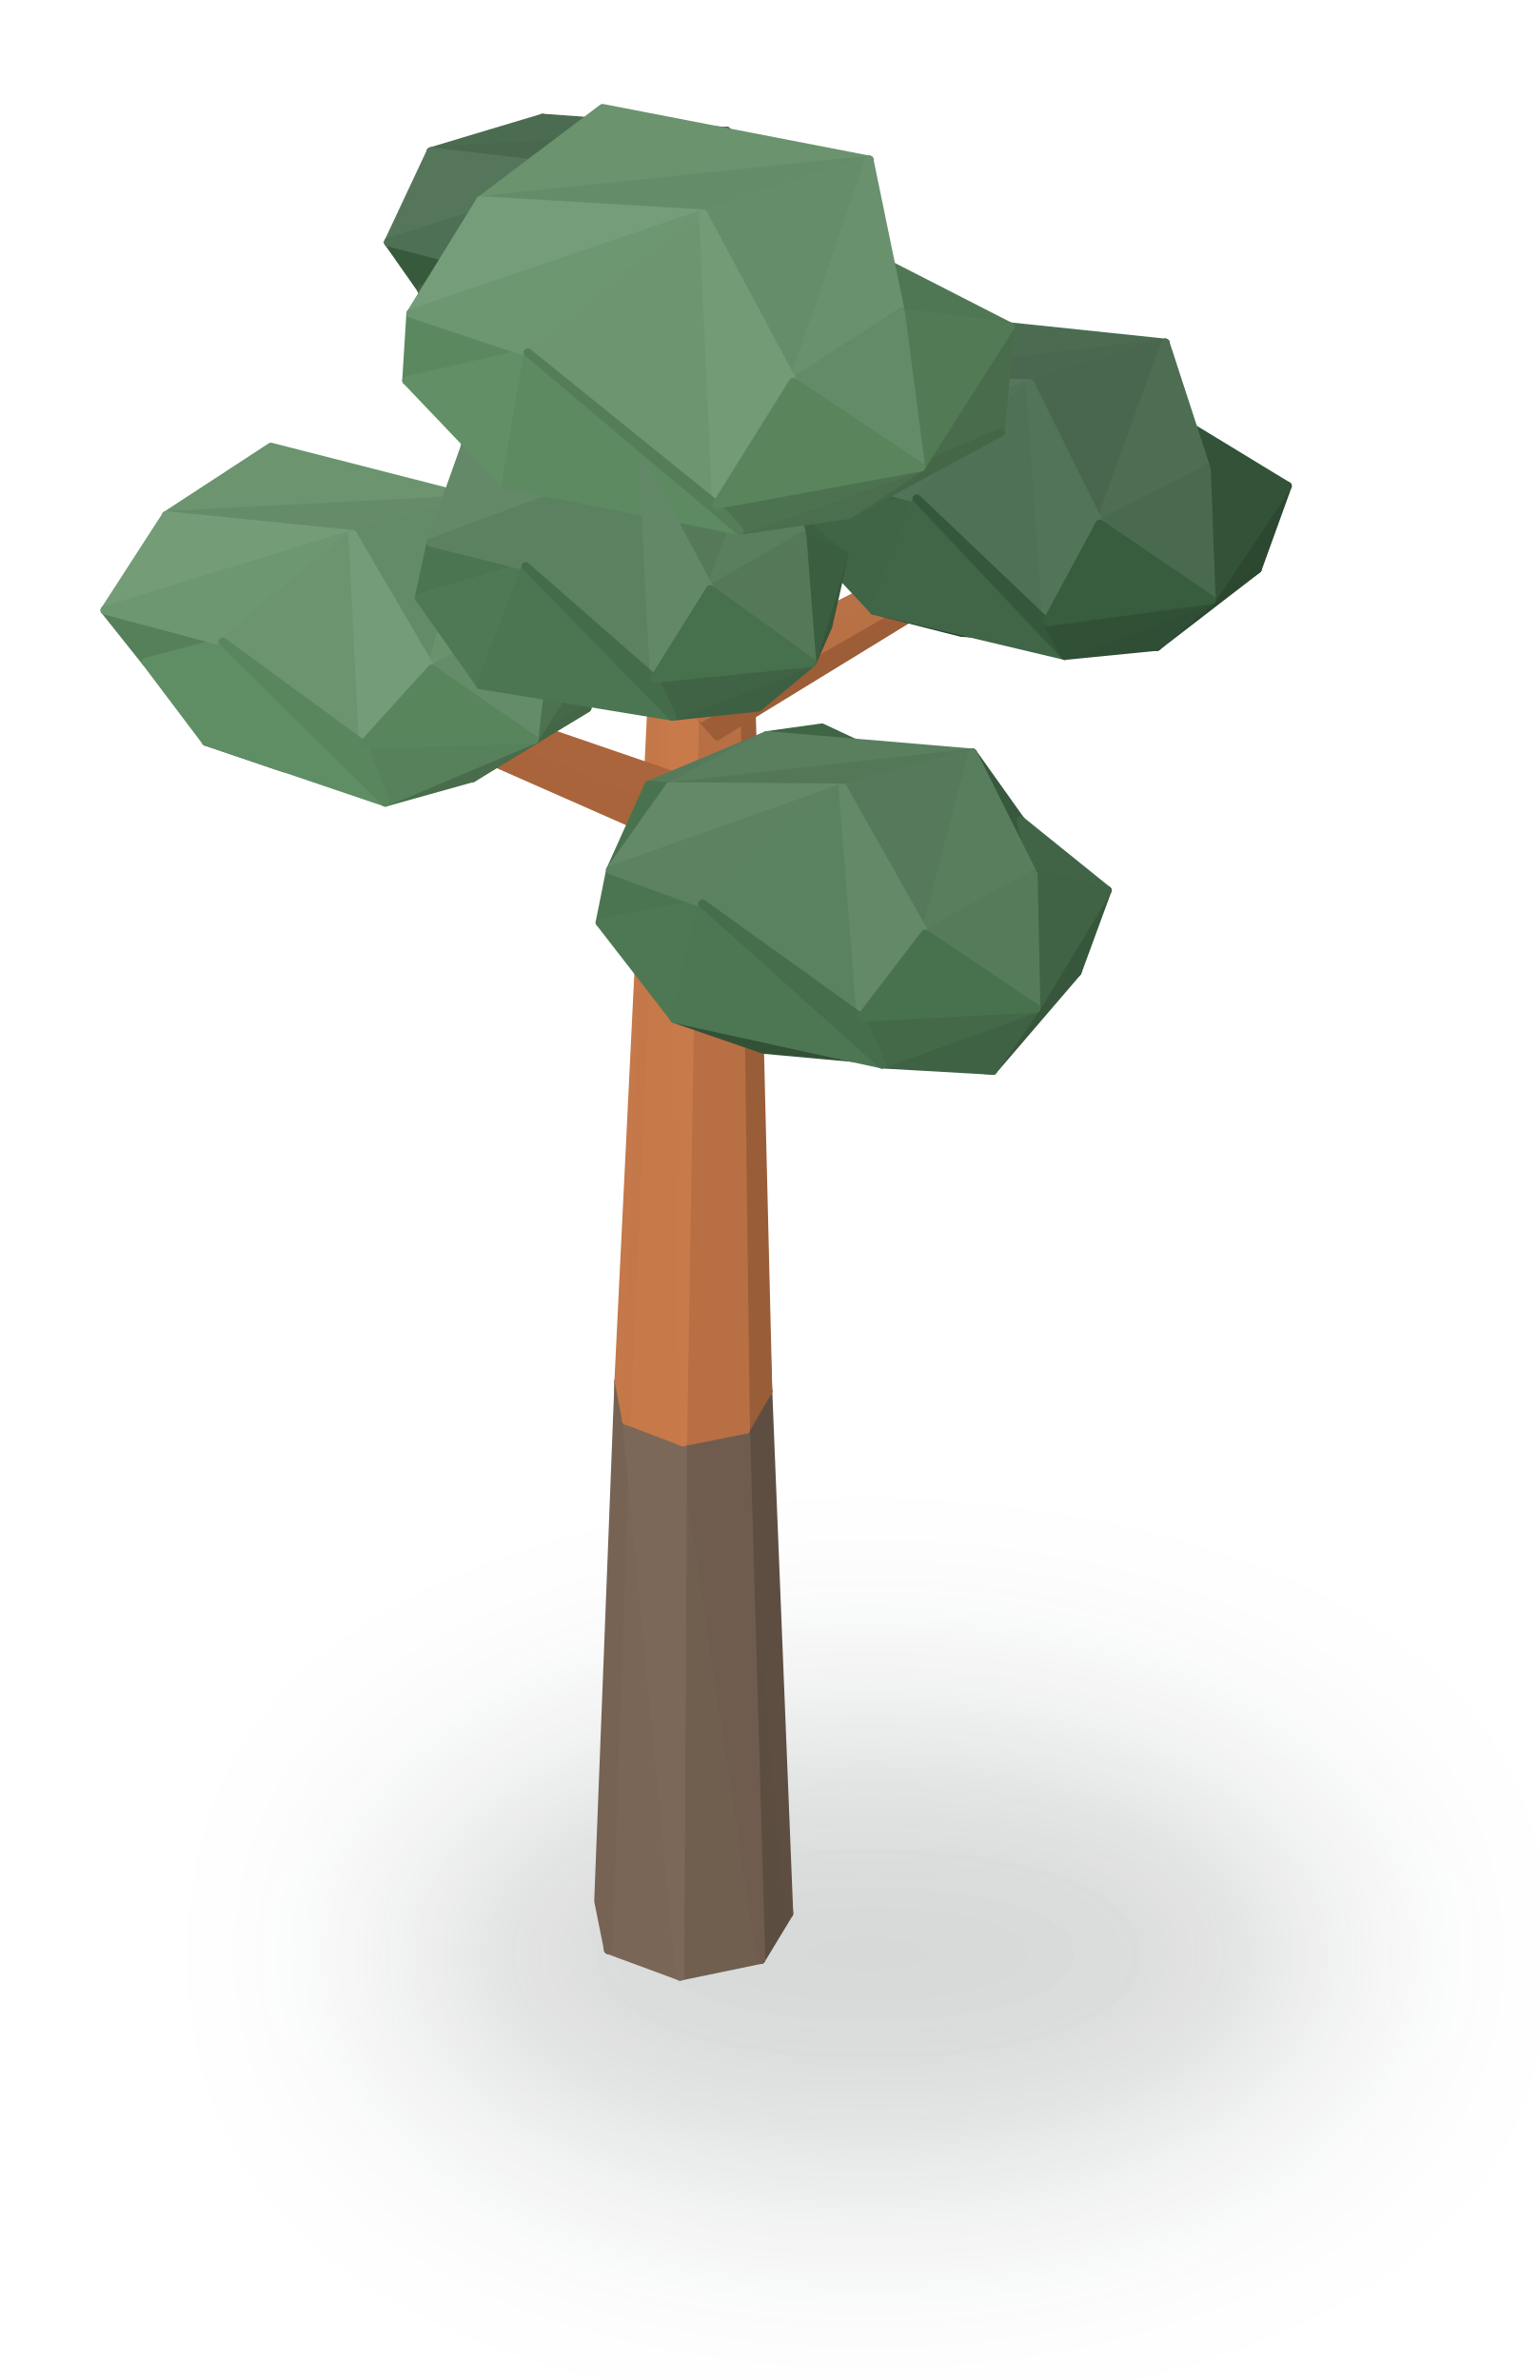
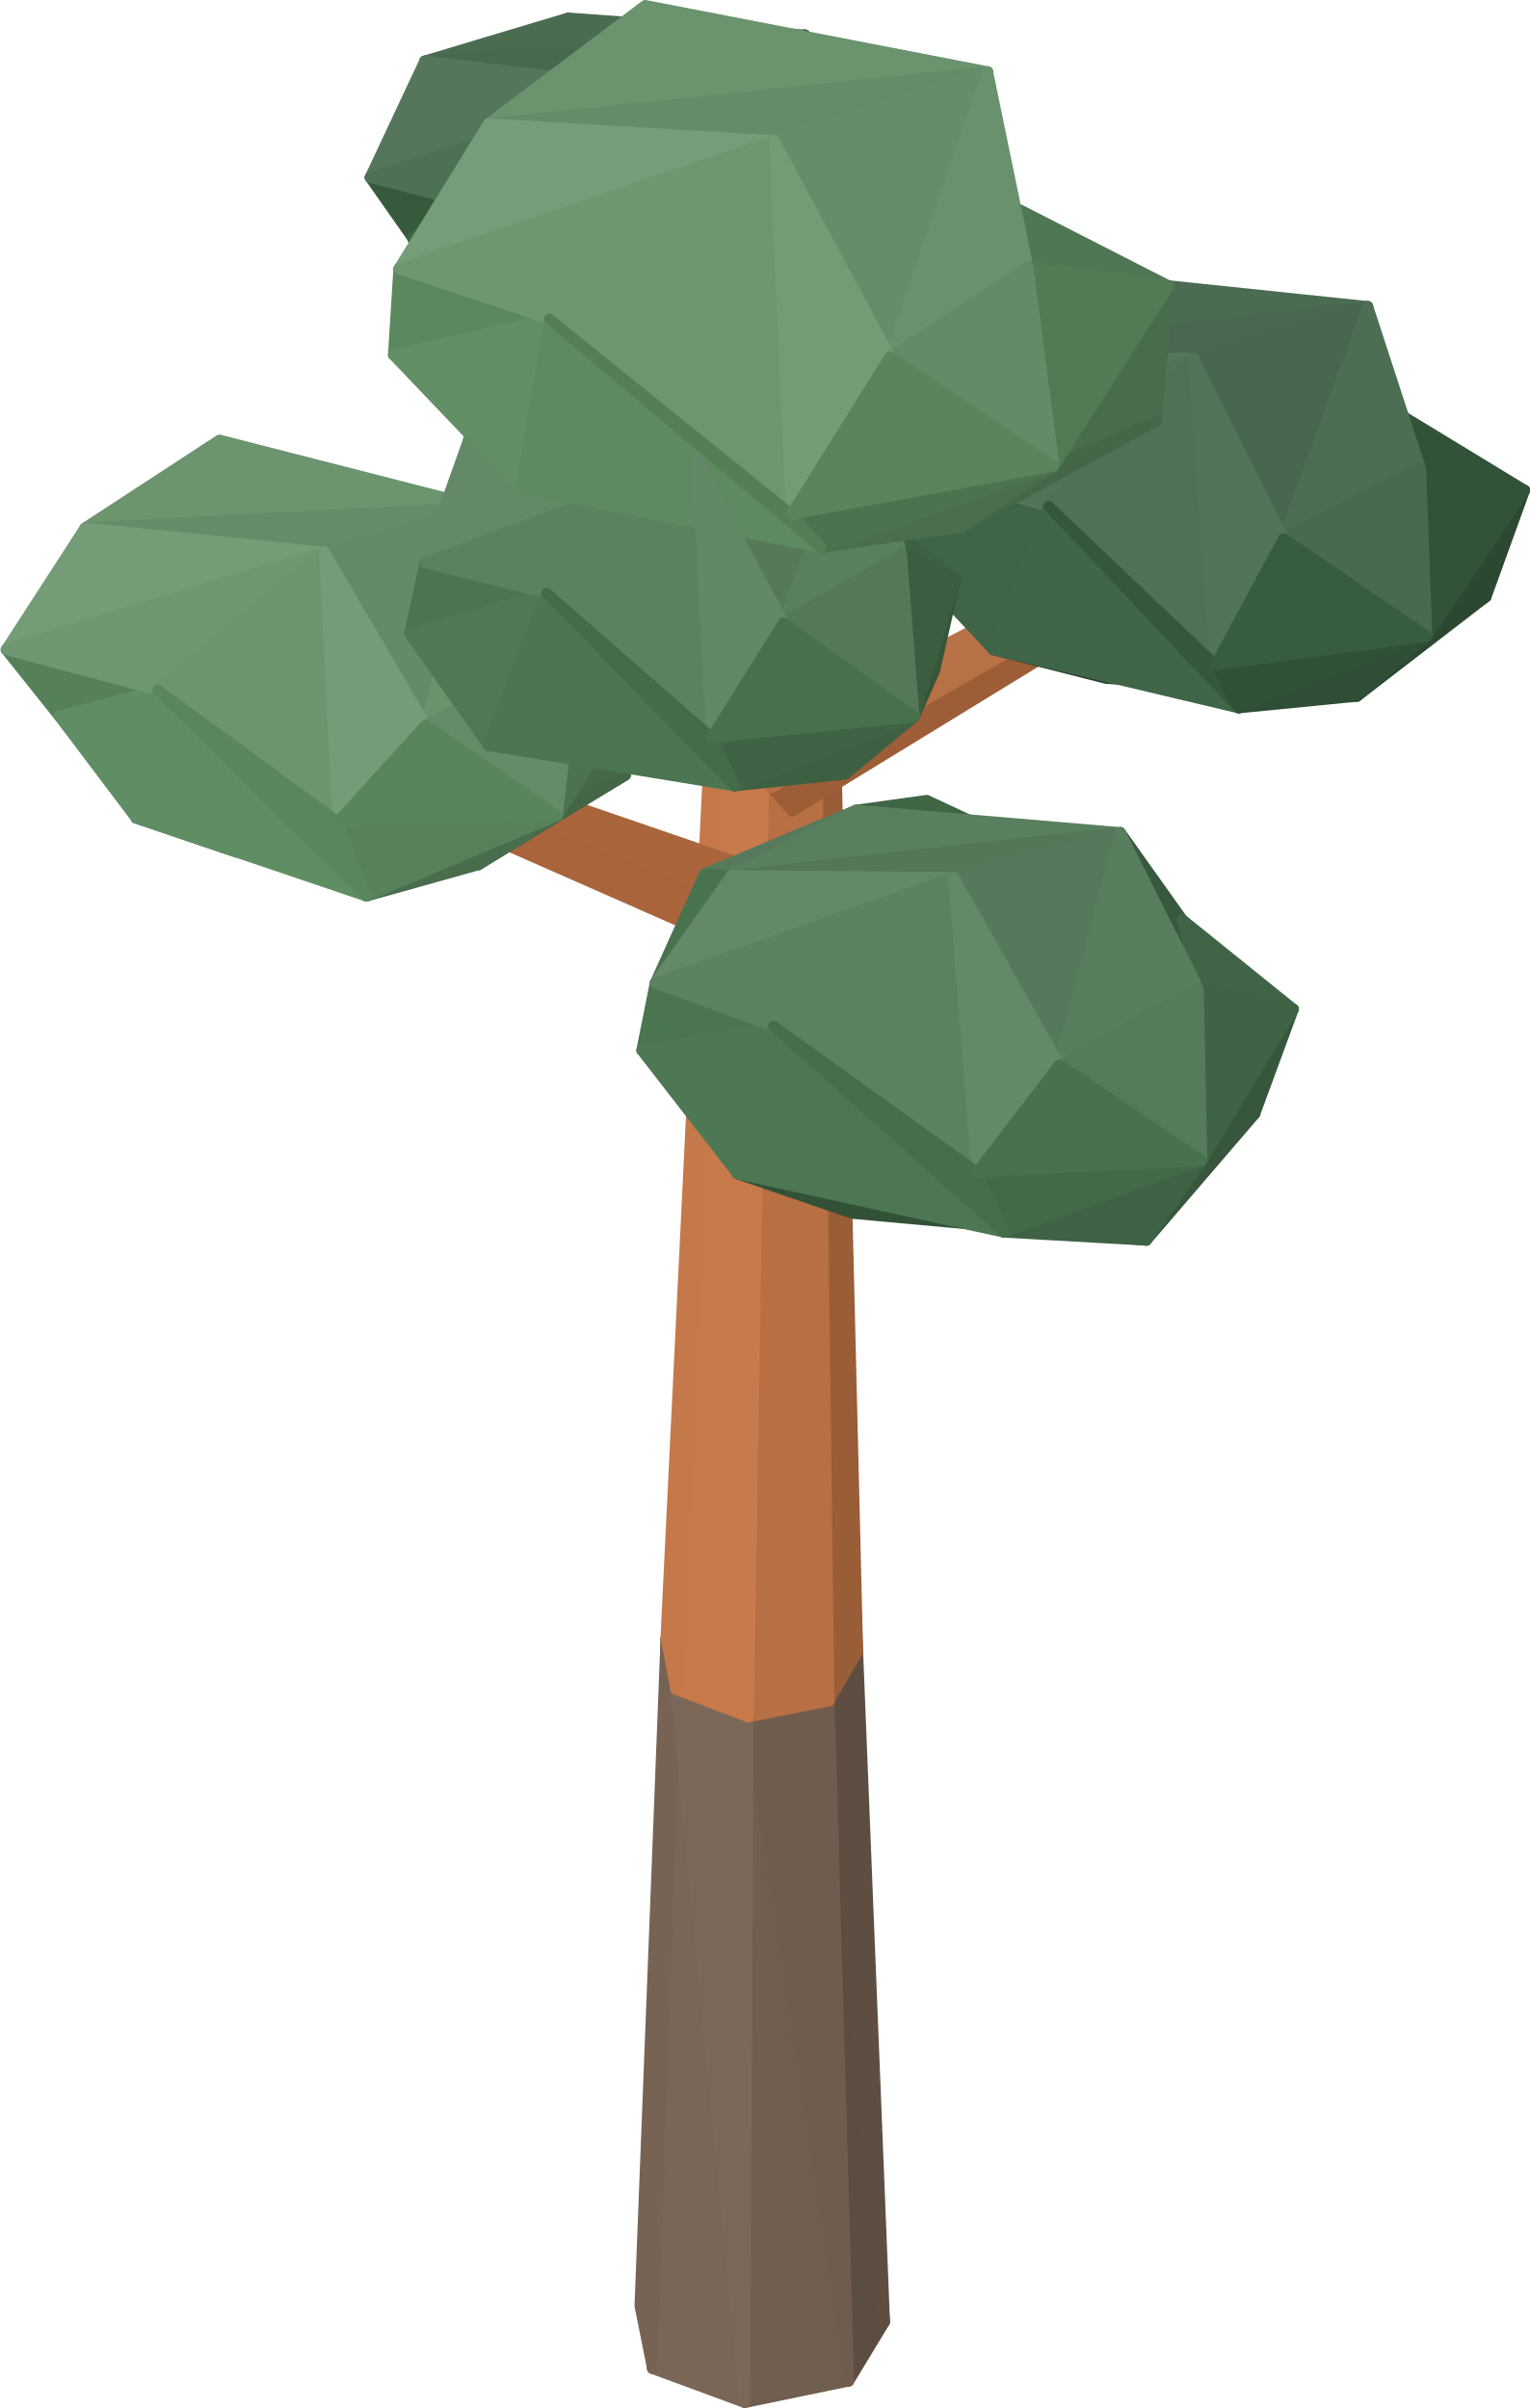
- <svg xmlns="http://www.w3.org/2000/svg" viewBox="-9.90 -27.44 22.05 33.98" width="88" height="136">
-   <defs>
-     <filter id="soft" x="-60%" y="-60%" width="220%" height="220%">
-       <feGaussianBlur stdDeviation="1.6" />
-     </filter>
-     <filter id="soft2" x="-60%" y="-60%" width="220%" height="220%">
-       <feGaussianBlur stdDeviation="0.7" />
-     </filter>
-   </defs>
-   <ellipse cx="2.54" cy="0.49" rx="6.76" ry="3.25" fill="#1E2A26" opacity="0.18" filter="url(#soft)" />
+ <svg xmlns="http://www.w3.org/2000/svg" viewBox="-8.460 -26.000 17.060 26.870" width="68" height="107">
  <path d="M-1.19 0.43 L-1.33 -0.27 L-1.04 -7.71 Z" fill="#776354" stroke="#776354" stroke-width="0.12" stroke-linejoin="round" />
  <path d="M1.40 -0.09 L1.00 0.57 L0.78 -7.05 Z" fill="#5C4D41" stroke="#5C4D41" stroke-width="0.12" stroke-linejoin="round" />
  <path d="M-0.16 0.81 L-1.19 0.43 L-0.93 -7.16 Z" fill="#7A6656" stroke="#7A6656" stroke-width="0.12" stroke-linejoin="round" />
  <path d="M1.00 0.57 L-0.16 0.81 L-0.12 -6.87 Z" fill="#705E4F" stroke="#705E4F" stroke-width="0.12" stroke-linejoin="round" />
  <path d="M1.40 -0.09 L0.78 -7.05 L1.10 -7.57 Z" fill="#5E4E42" stroke="#5E4E42" stroke-width="0.12" stroke-linejoin="round" />
  <path d="M-1.19 0.43 L-1.04 -7.71 L-0.93 -7.16 Z" fill="#776354" stroke="#776354" stroke-width="0.12" stroke-linejoin="round" />
  <path d="M1.00 0.57 L-0.12 -6.87 L0.78 -7.05 Z" fill="#6F5C4E" stroke="#6F5C4E" stroke-width="0.12" stroke-linejoin="round" />
  <path d="M-0.16 0.81 L-0.93 -7.16 L-0.12 -6.87 Z" fill="#7C6858" stroke="#7C6858" stroke-width="0.12" stroke-linejoin="round" />
  <path d="M0.00 -7.50 L-0.36 -8.10 L0.59 -8.04 Z" fill="#766353" stroke="#766353" stroke-width="0.12" stroke-linejoin="round" />
  <path d="M0.00 -7.50 L-1.04 -7.71 L-0.36 -8.10 Z" fill="#766353" stroke="#766353" stroke-width="0.12" stroke-linejoin="round" />
  <path d="M0.00 -7.50 L0.59 -8.04 L1.10 -7.57 Z" fill="#766353" stroke="#766353" stroke-width="0.12" stroke-linejoin="round" />
  <path d="M0.00 -7.50 L-0.93 -7.16 L-1.04 -7.71 Z" fill="#766353" stroke="#766353" stroke-width="0.12" stroke-linejoin="round" />
  <path d="M0.00 -7.50 L1.10 -7.57 L0.78 -7.05 Z" fill="#766353" stroke="#766353" stroke-width="0.12" stroke-linejoin="round" />
  <path d="M0.00 -7.50 L-0.12 -6.87 L-0.93 -7.16 Z" fill="#766253" stroke="#766253" stroke-width="0.12" stroke-linejoin="round" />
  <path d="M0.00 -7.50 L0.78 -7.05 L-0.12 -6.87 Z" fill="#766353" stroke="#766353" stroke-width="0.12" stroke-linejoin="round" />
  <path d="M-0.93 -7.15 L-1.04 -7.73 L-0.40 -20.83 Z" fill="#C57849" stroke="#C57849" stroke-width="0.12" stroke-linejoin="round" />
  <path d="M1.10 -7.57 L0.78 -7.02 L0.61 -20.44 Z" fill="#995D38" stroke="#995D38" stroke-width="0.12" stroke-linejoin="round" />
  <path d="M-0.12 -6.84 L-0.93 -7.15 L-0.35 -20.51 Z" fill="#C77949" stroke="#C77949" stroke-width="0.12" stroke-linejoin="round" />
  <path d="M0.78 -7.02 L-0.12 -6.84 L0.10 -20.33 Z" fill="#B76F43" stroke="#B76F43" stroke-width="0.12" stroke-linejoin="round" />
  <path d="M0.92 -24.61 L-2.13 -25.80 L-1.36 -25.62 Z" fill="#325238" stroke="#325238" stroke-width="0.12" stroke-linejoin="round" />
  <path d="M-0.37 -13.87 L-0.04 -14.32 L2.01 -14.26 Z" fill="#B66C40" stroke="#B66C40" stroke-width="0.12" stroke-linejoin="round" />
  <path d="M-0.07 -13.39 L-0.37 -13.87 L1.83 -14.01 Z" fill="#B1693E" stroke="#B1693E" stroke-width="0.12" stroke-linejoin="round" />
  <path d="M1.10 -7.57 L0.61 -20.44 L0.78 -20.74 Z" fill="#995D38" stroke="#995D38" stroke-width="0.12" stroke-linejoin="round" />
  <path d="M0.51 -25.61 L-3.73 -25.32 L-2.13 -25.80 Z" fill="#4B6C51" stroke="#4B6C51" stroke-width="0.12" stroke-linejoin="round" />
  <path d="M-0.93 -7.15 L-0.40 -20.83 L-0.35 -20.51 Z" fill="#C47748" stroke="#C47748" stroke-width="0.12" stroke-linejoin="round" />
  <path d="M0.97 -24.03 L0.51 -25.61 L0.92 -24.61 Z" fill="#2C4831" stroke="#2C4831" stroke-width="0.12" stroke-linejoin="round" />
  <path d="M0.22 -15.66 L-0.05 -15.35 L-4.59 -17.35 Z" fill="#A9643B" stroke="#A9643B" stroke-width="0.12" stroke-linejoin="round" />
  <path d="M0.78 -7.02 L0.10 -20.33 L0.61 -20.44 Z" fill="#B76F43" stroke="#B76F43" stroke-width="0.12" stroke-linejoin="round" />
  <path d="M0.34 -16.18 L0.22 -15.66 L-4.44 -17.51 Z" fill="#AA653C" stroke="#AA653C" stroke-width="0.12" stroke-linejoin="round" />
  <path d="M-0.12 -6.84 L-0.35 -20.51 L0.10 -20.33 Z" fill="#C97A4B" stroke="#C97A4B" stroke-width="0.12" stroke-linejoin="round" />
  <path d="M1.69 -23.83 L0.97 -24.03 L0.92 -24.61 Z" fill="#315137" stroke="#315137" stroke-width="0.12" stroke-linejoin="round" />
  <path d="M0.51 -25.61 L-1.21 -25.02 L-3.73 -25.32 Z" fill="#49694F" stroke="#49694F" stroke-width="0.12" stroke-linejoin="round" />
  <path d="M0.34 -16.18 L-4.44 -17.51 L-4.38 -17.80 Z" fill="#AB653C" stroke="#AB653C" stroke-width="0.12" stroke-linejoin="round" />
  <path d="M0.22 -15.66 L-4.59 -17.35 L-4.44 -17.51 Z" fill="#A9643B" stroke="#A9643B" stroke-width="0.12" stroke-linejoin="round" />
  <path d="M-1.21 -25.02 L-4.34 -24.02 L-3.73 -25.32 Z" fill="#56765B" stroke="#56765B" stroke-width="0.12" stroke-linejoin="round" />
  <path d="M-3.09 -20.34 L-7.52 -20.11 L-6.02 -21.09 Z" fill="#6B946F" stroke="#6B946F" stroke-width="0.12" stroke-linejoin="round" />
  <path d="M-2.83 -23.63 L-3.87 -23.35 L-4.34 -24.02 Z" fill="#375A3D" stroke="#375A3D" stroke-width="0.12" stroke-linejoin="round" />
  <path d="M-4.50 -17.60 L-4.62 -17.53 L-4.49 -17.81 Z" fill="#B76E43" stroke="#B76E43" stroke-width="0.12" stroke-linejoin="round" />
  <path d="M6.79 -22.58 L2.34 -22.04 L3.73 -22.90 Z" fill="#4C6C52" stroke="#4C6C52" stroke-width="0.12" stroke-linejoin="round" />
  <path d="M-4.50 -17.60 L-4.59 -17.35 L-4.62 -17.53 Z" fill="#B66D41" stroke="#B66D41" stroke-width="0.12" stroke-linejoin="round" />
  <path d="M2.25 -21.90 L2.34 -22.04 L1.67 -20.75 Z" fill="#395E40" stroke="#395E40" stroke-width="0.12" stroke-linejoin="round" />
  <path d="M0.63 -18.88 L-1.15 -23.37 L-0.95 -23.38 Z" fill="#9B5C36" stroke="#9B5C36" stroke-width="0.12" stroke-linejoin="round" />
  <path d="M0.37 -16.95 L0.14 -17.21 L4.51 -19.71 Z" fill="#9C5D37" stroke="#9C5D37" stroke-width="0.12" stroke-linejoin="round" />
  <path d="M-4.50 -17.60 L-4.49 -17.81 L-4.38 -17.80 Z" fill="#B76D42" stroke="#B76D42" stroke-width="0.12" stroke-linejoin="round" />
  <path d="M0.14 -17.21 L-0.10 -17.70 L4.37 -19.98 Z" fill="#B97248" stroke="#B97248" stroke-width="0.12" stroke-linejoin="round" />
  <path d="M-4.50 -17.60 L-4.44 -17.51 L-4.59 -17.35 Z" fill="#B76F43" stroke="#B76F43" stroke-width="0.12" stroke-linejoin="round" />
  <path d="M0.37 -21.81 L-2.30 -21.56 L-3.41 -22.09 Z" fill="#28432E" stroke="#28432E" stroke-width="0.12" stroke-linejoin="round" />
  <path d="M0.37 -16.95 L4.51 -19.71 L4.63 -19.56 Z" fill="#9C5D37" stroke="#9C5D37" stroke-width="0.12" stroke-linejoin="round" />
  <path d="M-4.50 -17.60 L-4.38 -17.80 L-4.44 -17.51 Z" fill="#B86F44" stroke="#B86F44" stroke-width="0.12" stroke-linejoin="round" />
  <path d="M-0.07 -13.39 L1.83 -14.01 L1.99 -13.75 Z" fill="#B26A3F" stroke="#B26A3F" stroke-width="0.12" stroke-linejoin="round" />
  <path d="M4.50 -19.80 L4.42 -20.00 L4.58 -19.74 Z" fill="#8D5432" stroke="#8D5432" stroke-width="0.12" stroke-linejoin="round" />
  <path d="M1.21 -22.30 L1.69 -23.83 L1.55 -22.83 Z" fill="#2B4630" stroke="#2B4630" stroke-width="0.12" stroke-linejoin="round" />
  <path d="M-0.37 -13.87 L2.01 -14.26 L1.83 -14.01 Z" fill="#B66C40" stroke="#B66C40" stroke-width="0.12" stroke-linejoin="round" />
  <path d="M0.28 -18.87 L-1.43 -23.27 L-1.15 -23.37 Z" fill="#BA734A" stroke="#BA734A" stroke-width="0.12" stroke-linejoin="round" />
  <path d="M4.50 -19.80 L4.58 -19.74 L4.63 -19.56 Z" fill="#8D5432" stroke="#8D5432" stroke-width="0.12" stroke-linejoin="round" />
  <path d="M4.50 -19.80 L4.37 -19.98 L4.42 -20.00 Z" fill="#8C5331" stroke="#8C5331" stroke-width="0.12" stroke-linejoin="round" />
  <path d="M4.72 -15.74 L1.08 -16.96 L1.87 -17.07 Z" fill="#406545" stroke="#406545" stroke-width="0.12" stroke-linejoin="round" />
  <path d="M0.14 -17.21 L4.37 -19.98 L4.51 -19.71 Z" fill="#B87045" stroke="#B87045" stroke-width="0.12" stroke-linejoin="round" />
  <path d="M-2.83 -23.63 L-3.41 -22.09 L-3.87 -23.35 Z" fill="#3F6446" stroke="#3F6446" stroke-width="0.12" stroke-linejoin="round" />
  <path d="M-0.21 -23.28 L-1.21 -25.02 L0.51 -25.61 Z" fill="#49694F" stroke="#49694F" stroke-width="0.12" stroke-linejoin="round" />
  <path d="M4.50 -19.80 L4.63 -19.56 L4.51 -19.71 Z" fill="#8B5331" stroke="#8B5331" stroke-width="0.12" stroke-linejoin="round" />
  <path d="M-1.21 -25.02 L-2.83 -23.63 L-4.34 -24.02 Z" fill="#4E7054" stroke="#4E7054" stroke-width="0.12" stroke-linejoin="round" />
  <path d="M4.50 -19.80 L4.51 -19.71 L4.37 -19.98 Z" fill="#8A5231" stroke="#8A5231" stroke-width="0.12" stroke-linejoin="round" />
  <path d="M0.63 -18.88 L0.28 -18.87 L-1.15 -23.37 Z" fill="#995B36" stroke="#995B36" stroke-width="0.12" stroke-linejoin="round" />
  <path d="M0.28 -18.87 L-0.24 -18.68 L-1.43 -23.27 Z" fill="#B97147" stroke="#B97147" stroke-width="0.12" stroke-linejoin="round" />
  <path d="M0.97 -24.03 L-0.21 -23.28 L0.51 -25.61 Z" fill="#4B6B51" stroke="#4B6B51" stroke-width="0.12" stroke-linejoin="round" />
  <path d="M-3.09 -20.34 L-4.85 -19.84 L-7.52 -20.11 Z" fill="#658B69" stroke="#658B69" stroke-width="0.12" stroke-linejoin="round" />
  <path d="M-1.19 -18.56 L-2.03 -18.82 L-2.75 -19.29 Z" fill="#4D7250" stroke="#4D7250" stroke-width="0.12" stroke-linejoin="round" />
  <path d="M1.21 -22.30 L0.97 -24.03 L1.69 -23.83 Z" fill="#315036" stroke="#315036" stroke-width="0.12" stroke-linejoin="round" />
  <path d="M8.54 -20.53 L7.38 -20.77 L7.16 -21.37 Z" fill="#325338" stroke="#325338" stroke-width="0.12" stroke-linejoin="round" />
  <path d="M6.79 -22.58 L4.85 -22.00 L2.34 -22.04 Z" fill="#49684F" stroke="#49684F" stroke-width="0.12" stroke-linejoin="round" />
  <path d="M-4.85 -19.84 L-8.40 -18.75 L-7.52 -20.11 Z" fill="#749C77" stroke="#749C77" stroke-width="0.12" stroke-linejoin="round" />
  <path d="M3.23 -20.35 L1.46 -19.98 L1.67 -20.75 Z" fill="#3A6041" stroke="#3A6041" stroke-width="0.12" stroke-linejoin="round" />
  <path d="M4.85 -22.00 L1.67 -20.75 L2.34 -22.04 Z" fill="#56775C" stroke="#56775C" stroke-width="0.12" stroke-linejoin="round" />
  <path d="M-6.71 -18.30 L-7.81 -18.01 L-8.40 -18.75 Z" fill="#56805A" stroke="#56805A" stroke-width="0.12" stroke-linejoin="round" />
  <path d="M-0.61 -16.25 L1.08 -16.96 L-0.31 -16.23 Z" fill="#567A5B" stroke="#567A5B" stroke-width="0.12" stroke-linejoin="round" />
  <path d="M-3.13 -16.35 L-5.83 -16.49 L-6.95 -16.87 Z" fill="#406043" stroke="#406043" stroke-width="0.12" stroke-linejoin="round" />
  <path d="M-0.70 -21.12 L-3.41 -22.09 L-2.83 -23.63 Z" fill="#406547" stroke="#406547" stroke-width="0.12" stroke-linejoin="round" />
  <path d="M-1.05 -22.03 L-2.83 -23.63 L-1.21 -25.02 Z" fill="#507156" stroke="#507156" stroke-width="0.12" stroke-linejoin="round" />
  <path d="M-2.25 -16.90 L-1.19 -18.56 L-1.49 -17.35 Z" fill="#466849" stroke="#466849" stroke-width="0.12" stroke-linejoin="round" />
  <path d="M6.67 -18.23 L3.87 -18.43 L2.61 -18.75 Z" fill="#28422C" stroke="#28422C" stroke-width="0.12" stroke-linejoin="round" />
  <path d="M1.21 -22.30 L-0.21 -23.28 L0.97 -24.03 Z" fill="#47654C" stroke="#47654C" stroke-width="0.12" stroke-linejoin="round" />
  <path d="M-2.25 -16.90 L-1.49 -17.35 L-3.13 -16.35 Z" fill="#446647" stroke="#446647" stroke-width="0.12" stroke-linejoin="round" />
  <path d="M-6.71 -18.30 L-6.95 -16.87 L-7.81 -18.01 Z" fill="#608E64" stroke="#608E64" stroke-width="0.12" stroke-linejoin="round" />
  <path d="M7.45 -18.90 L8.54 -20.53 L8.11 -19.34 Z" fill="#2C4831" stroke="#2C4831" stroke-width="0.12" stroke-linejoin="round" />
  <path d="M3.23 -20.35 L2.61 -18.75 L1.46 -19.98 Z" fill="#406546" stroke="#406546" stroke-width="0.12" stroke-linejoin="round" />
  <path d="M-0.21 -23.28 L-1.05 -22.03 L-1.21 -25.02 Z" fill="#57785D" stroke="#57785D" stroke-width="0.12" stroke-linejoin="round" />
  <path d="M-3.72 -17.91 L-4.85 -19.84 L-3.09 -20.34 Z" fill="#648B68" stroke="#648B68" stroke-width="0.12" stroke-linejoin="round" />
  <path d="M-0.61 -16.25 L-0.31 -16.23 L-1.16 -15.03 Z" fill="#49734F" stroke="#49734F" stroke-width="0.12" stroke-linejoin="round" />
  <path d="M7.45 -18.90 L8.11 -19.34 L6.67 -18.23 Z" fill="#2B4730" stroke="#2B4730" stroke-width="0.12" stroke-linejoin="round" />
  <path d="M5.85 -19.99 L4.85 -22.00 L6.79 -22.58 Z" fill="#48674E" stroke="#48674E" stroke-width="0.12" stroke-linejoin="round" />
  <path d="M2.08 -14.00 L2.29 -14.15 L2.27 -13.83 Z" fill="#AE673D" stroke="#AE673D" stroke-width="0.12" stroke-linejoin="round" />
  <path d="M-4.85 -19.84 L-6.71 -18.30 L-8.40 -18.75 Z" fill="#6D9771" stroke="#6D9771" stroke-width="0.12" stroke-linejoin="round" />
  <path d="M4.03 -16.71 L-0.31 -16.23 L1.08 -16.96 Z" fill="#5A7F5E" stroke="#5A7F5E" stroke-width="0.12" stroke-linejoin="round" />
  <path d="M2.08 -14.00 L2.01 -14.26 L2.29 -14.15 Z" fill="#AD663D" stroke="#AD663D" stroke-width="0.12" stroke-linejoin="round" />
  <path d="M2.08 -14.00 L2.27 -13.83 L1.99 -13.75 Z" fill="#AD663D" stroke="#AD663D" stroke-width="0.12" stroke-linejoin="round" />
  <path d="M0.17 -20.70 L-0.03 -21.05 L0.50 -21.01 Z" fill="#C37648" stroke="#C37648" stroke-width="0.12" stroke-linejoin="round" />
  <path d="M4.85 -22.00 L3.23 -20.35 L1.67 -20.75 Z" fill="#527358" stroke="#527358" stroke-width="0.12" stroke-linejoin="round" />
  <path d="M-1.05 -22.03 L-0.70 -21.12 L-2.83 -23.63 Z" fill="#395E40" stroke="#395E40" stroke-width="0.12" stroke-linejoin="round" />
  <path d="M2.08 -14.00 L1.83 -14.01 L2.01 -14.26 Z" fill="#AE673D" stroke="#AE673D" stroke-width="0.12" stroke-linejoin="round" />
  <path d="M2.08 -14.00 L1.99 -13.75 L1.83 -14.01 Z" fill="#AB653C" stroke="#AB653C" stroke-width="0.12" stroke-linejoin="round" />
  <path d="M1.21 -22.30 L-0.70 -21.12 L-1.05 -22.03 Z" fill="#35573B" stroke="#35573B" stroke-width="0.12" stroke-linejoin="round" />
  <path d="M0.17 -20.70 L-0.40 -20.83 L-0.03 -21.05 Z" fill="#C07547" stroke="#C07547" stroke-width="0.12" stroke-linejoin="round" />
  <path d="M7.38 -20.77 L5.85 -19.99 L6.79 -22.58 Z" fill="#4D6E53" stroke="#4D6E53" stroke-width="0.12" stroke-linejoin="round" />
  <path d="M0.17 -20.70 L0.50 -21.01 L0.78 -20.74 Z" fill="#C27648" stroke="#C27648" stroke-width="0.12" stroke-linejoin="round" />
  <path d="M-2.03 -18.82 L-3.72 -17.91 L-3.09 -20.34 Z" fill="#6A926D" stroke="#6A926D" stroke-width="0.12" stroke-linejoin="round" />
  <path d="M1.21 -22.30 L-1.05 -22.03 L-0.21 -23.28 Z" fill="#385C3E" stroke="#385C3E" stroke-width="0.12" stroke-linejoin="round" />
  <path d="M1.31 -20.23 L-1.77 -21.92 L-0.85 -21.49 Z" fill="#3D6042" stroke="#3D6042" stroke-width="0.12" stroke-linejoin="round" />
  <path d="M-2.25 -16.90 L-2.03 -18.82 L-1.19 -18.56 Z" fill="#4C724F" stroke="#4C724F" stroke-width="0.12" stroke-linejoin="round" />
  <path d="M4.90 -14.97 L4.03 -16.71 L4.72 -15.74 Z" fill="#38593D" stroke="#38593D" stroke-width="0.12" stroke-linejoin="round" />
  <path d="M0.17 -20.70 L-0.35 -20.51 L-0.40 -20.83 Z" fill="#C17547" stroke="#C17547" stroke-width="0.12" stroke-linejoin="round" />
  <path d="M0.17 -20.70 L0.78 -20.74 L0.61 -20.44 Z" fill="#C07447" stroke="#C07447" stroke-width="0.12" stroke-linejoin="round" />
  <path d="M7.45 -18.90 L7.38 -20.77 L8.54 -20.53 Z" fill="#335339" stroke="#335339" stroke-width="0.12" stroke-linejoin="round" />
  <path d="M-2.25 -16.90 L-3.13 -16.35 L-4.38 -16.00 Z" fill="#496D4C" stroke="#496D4C" stroke-width="0.12" stroke-linejoin="round" />
  <path d="M0.17 -20.70 L0.10 -20.33 L-0.35 -20.51 Z" fill="#C37748" stroke="#C37748" stroke-width="0.12" stroke-linejoin="round" />
  <path d="M0.17 -20.70 L0.61 -20.44 L0.10 -20.33 Z" fill="#C27647" stroke="#C27647" stroke-width="0.12" stroke-linejoin="round" />
  <path d="M7.45 -18.90 L6.67 -18.23 L5.35 -18.10 Z" fill="#2F4E35" stroke="#2F4E35" stroke-width="0.12" stroke-linejoin="round" />
  <path d="M5.96 -14.74 L4.90 -14.97 L4.72 -15.74 Z" fill="#406445" stroke="#406445" stroke-width="0.12" stroke-linejoin="round" />
  <path d="M-4.38 -16.00 L-6.95 -16.87 L-6.71 -18.30 Z" fill="#608E64" stroke="#608E64" stroke-width="0.12" stroke-linejoin="round" />
  <path d="M4.03 -16.71 L2.17 -16.21 L-0.31 -16.23 Z" fill="#547758" stroke="#547758" stroke-width="0.12" stroke-linejoin="round" />
  <path d="M2.55 -25.20 L-3.02 -24.62 L-1.27 -25.94 Z" fill="#6A936E" stroke="#6A936E" stroke-width="0.12" stroke-linejoin="round" />
  <path d="M5.35 -18.10 L2.61 -18.75 L3.23 -20.35 Z" fill="#406547" stroke="#406547" stroke-width="0.12" stroke-linejoin="round" />
  <path d="M-4.70 -16.83 L-6.71 -18.30 L-4.85 -19.84 Z" fill="#6B946F" stroke="#6B946F" stroke-width="0.12" stroke-linejoin="round" />
  <path d="M2.17 -16.21 L-1.16 -15.03 L-0.31 -16.23 Z" fill="#638968" stroke="#638968" stroke-width="0.12" stroke-linejoin="round" />
  <path d="M5.09 -18.58 L3.23 -20.35 L4.85 -22.00 Z" fill="#4F7155" stroke="#4F7155" stroke-width="0.12" stroke-linejoin="round" />
  <path d="M-3.72 -17.91 L-4.70 -16.83 L-4.85 -19.84 Z" fill="#749C78" stroke="#749C78" stroke-width="0.12" stroke-linejoin="round" />
  <path d="M7.45 -18.90 L5.85 -19.99 L7.38 -20.77 Z" fill="#4A6A50" stroke="#4A6A50" stroke-width="0.12" stroke-linejoin="round" />
  <path d="M-2.25 -16.90 L-4.38 -16.00 L-4.70 -16.83 Z" fill="#56815A" stroke="#56815A" stroke-width="0.12" stroke-linejoin="round" />
  <path d="M-2.25 -16.90 L-3.72 -17.91 L-2.03 -18.82 Z" fill="#658C69" stroke="#658C69" stroke-width="0.12" stroke-linejoin="round" />
  <path d="M-4.70 -16.83 L-4.38 -16.00 L-6.71 -18.30 Z" fill="#5A865E" stroke="#5A865E" stroke-width="0.12" stroke-linejoin="round" />
  <path d="M0.16 -14.55 L-1.31 -14.28 L-1.16 -15.03 Z" fill="#4B7551" stroke="#4B7551" stroke-width="0.12" stroke-linejoin="round" />
  <path d="M5.85 -19.99 L5.09 -18.58 L4.85 -22.00 Z" fill="#527458" stroke="#527458" stroke-width="0.12" stroke-linejoin="round" />
  <path d="M5.09 -18.58 L5.35 -18.10 L3.23 -20.35 Z" fill="#35583C" stroke="#35583C" stroke-width="0.12" stroke-linejoin="round" />
  <path d="M1.19 -21.56 L-3.24 -21.10 L-1.77 -21.92 Z" fill="#597E5E" stroke="#597E5E" stroke-width="0.12" stroke-linejoin="round" />
  <path d="M7.45 -18.90 L5.35 -18.10 L5.09 -18.58 Z" fill="#315137" stroke="#315137" stroke-width="0.12" stroke-linejoin="round" />
  <path d="M-2.25 -16.90 L-4.70 -16.83 L-3.72 -17.91 Z" fill="#59855D" stroke="#59855D" stroke-width="0.12" stroke-linejoin="round" />
  <path d="M4.32 -12.16 L1.04 -12.46 L-0.24 -12.90 Z" fill="#335137" stroke="#335137" stroke-width="0.12" stroke-linejoin="round" />
  <path d="M7.45 -18.90 L5.09 -18.58 L5.85 -19.99 Z" fill="#385C3E" stroke="#385C3E" stroke-width="0.12" stroke-linejoin="round" />
  <path d="M4.94 -13.05 L5.96 -14.74 L5.53 -13.57 Z" fill="#37573C" stroke="#37573C" stroke-width="0.12" stroke-linejoin="round" />
  <path d="M4.57 -22.81 L3.00 -23.02 L2.79 -23.72 Z" fill="#507753" stroke="#507753" stroke-width="0.12" stroke-linejoin="round" />
  <path d="M0.16 -14.55 L-0.24 -12.90 L-1.31 -14.28 Z" fill="#4E7854" stroke="#4E7854" stroke-width="0.12" stroke-linejoin="round" />
  <path d="M3.35 -14.12 L2.17 -16.21 L4.03 -16.71 Z" fill="#55795A" stroke="#55795A" stroke-width="0.12" stroke-linejoin="round" />
  <path d="M4.94 -13.05 L5.53 -13.57 L4.32 -12.16 Z" fill="#37563B" stroke="#37563B" stroke-width="0.12" stroke-linejoin="round" />
  <path d="M2.55 -25.20 L0.17 -24.43 L-3.02 -24.62 Z" fill="#658C69" stroke="#658C69" stroke-width="0.12" stroke-linejoin="round" />
  <path d="M2.17 -16.21 L0.16 -14.55 L-1.16 -15.03 Z" fill="#5C8261" stroke="#5C8261" stroke-width="0.12" stroke-linejoin="round" />
  <path d="M4.90 -14.97 L3.35 -14.12 L4.03 -16.71 Z" fill="#597E5E" stroke="#597E5E" stroke-width="0.12" stroke-linejoin="round" />
  <path d="M2.19 -19.54 L1.59 -19.81 L1.31 -20.23 Z" fill="#3D6042" stroke="#3D6042" stroke-width="0.12" stroke-linejoin="round" />
  <path d="M1.19 -21.56 L-0.69 -20.85 L-3.24 -21.10 Z" fill="#567B5B" stroke="#567B5B" stroke-width="0.12" stroke-linejoin="round" />
  <path d="M0.17 -24.43 L-4.02 -23.00 L-3.02 -24.62 Z" fill="#759D79" stroke="#759D79" stroke-width="0.12" stroke-linejoin="round" />
  <path d="M4.94 -13.05 L4.90 -14.97 L5.96 -14.74 Z" fill="#3F6344" stroke="#3F6344" stroke-width="0.12" stroke-linejoin="round" />
  <path d="M-0.69 -20.85 L-3.73 -19.72 L-3.24 -21.10 Z" fill="#648968" stroke="#648968" stroke-width="0.12" stroke-linejoin="round" />
  <path d="M-2.34 -22.44 L-4.08 -22.04 L-4.02 -23.00 Z" fill="#5B885F" stroke="#5B885F" stroke-width="0.12" stroke-linejoin="round" />
  <path d="M4.94 -13.05 L4.32 -12.16 L2.73 -12.25 Z" fill="#3F6244" stroke="#3F6244" stroke-width="0.12" stroke-linejoin="round" />
  <path d="M-2.37 -19.38 L-3.90 -18.93 L-3.73 -19.72 Z" fill="#4A7550" stroke="#4A7550" stroke-width="0.12" stroke-linejoin="round" />
  <path d="M3.29 -20.80 L4.57 -22.81 L4.43 -21.30 Z" fill="#496D4C" stroke="#496D4C" stroke-width="0.12" stroke-linejoin="round" />
  <path d="M2.73 -12.25 L-0.24 -12.90 L0.16 -14.55 Z" fill="#4C7752" stroke="#4C7752" stroke-width="0.12" stroke-linejoin="round" />
  <path d="M1.73 -18.00 L2.19 -19.54 L1.96 -18.52 Z" fill="#36553A" stroke="#36553A" stroke-width="0.12" stroke-linejoin="round" />
  <path d="M3.29 -20.80 L4.43 -21.30 L2.26 -20.12 Z" fill="#456748" stroke="#456748" stroke-width="0.12" stroke-linejoin="round" />
  <path d="M2.43 -12.92 L0.16 -14.55 L2.17 -16.21 Z" fill="#5B8260" stroke="#5B8260" stroke-width="0.12" stroke-linejoin="round" />
  <path d="M-2.37 -19.38 L-3.02 -17.68 L-3.90 -18.93 Z" fill="#4F7955" stroke="#4F7955" stroke-width="0.12" stroke-linejoin="round" />
  <path d="M1.46 -22.02 L0.17 -24.43 L2.55 -25.20 Z" fill="#668D6A" stroke="#668D6A" stroke-width="0.12" stroke-linejoin="round" />
  <path d="M0.27 -19.05 L-0.69 -20.85 L1.19 -21.56 Z" fill="#56795A" stroke="#56795A" stroke-width="0.12" stroke-linejoin="round" />
  <path d="M4.94 -13.05 L3.35 -14.12 L4.90 -14.97 Z" fill="#567B5B" stroke="#567B5B" stroke-width="0.12" stroke-linejoin="round" />
  <path d="M3.35 -14.12 L2.43 -12.92 L2.17 -16.21 Z" fill="#648969" stroke="#648969" stroke-width="0.12" stroke-linejoin="round" />
  <path d="M-2.34 -22.44 L-2.66 -20.55 L-4.08 -22.04 Z" fill="#628F66" stroke="#628F66" stroke-width="0.12" stroke-linejoin="round" />
  <path d="M-0.69 -20.85 L-2.37 -19.38 L-3.73 -19.72 Z" fill="#5B8160" stroke="#5B8160" stroke-width="0.12" stroke-linejoin="round" />
  <path d="M3.00 -23.02 L1.46 -22.02 L2.55 -25.20 Z" fill="#69916D" stroke="#69916D" stroke-width="0.12" stroke-linejoin="round" />
  <path d="M4.94 -13.05 L2.73 -12.25 L2.43 -12.92 Z" fill="#436948" stroke="#436948" stroke-width="0.12" stroke-linejoin="round" />
  <path d="M1.59 -19.81 L0.27 -19.05 L1.19 -21.56 Z" fill="#597F5E" stroke="#597F5E" stroke-width="0.12" stroke-linejoin="round" />
  <path d="M2.43 -12.92 L2.73 -12.25 L0.16 -14.55 Z" fill="#466E4C" stroke="#466E4C" stroke-width="0.12" stroke-linejoin="round" />
  <path d="M0.17 -24.43 L-2.34 -22.44 L-4.02 -23.00 Z" fill="#6D9771" stroke="#6D9771" stroke-width="0.12" stroke-linejoin="round" />
  <path d="M1.73 -18.00 L1.59 -19.81 L2.19 -19.54 Z" fill="#3B5D40" stroke="#3B5D40" stroke-width="0.12" stroke-linejoin="round" />
  <path d="M3.29 -20.80 L3.00 -23.02 L4.57 -22.81 Z" fill="#527A55" stroke="#527A55" stroke-width="0.12" stroke-linejoin="round" />
  <path d="M4.94 -13.05 L2.43 -12.92 L3.35 -14.12 Z" fill="#48724E" stroke="#48724E" stroke-width="0.12" stroke-linejoin="round" />
  <path d="M1.73 -18.00 L0.96 -17.36 L-0.27 -17.23 Z" fill="#3D6042" stroke="#3D6042" stroke-width="0.12" stroke-linejoin="round" />
  <path d="M3.29 -20.80 L2.26 -20.12 L0.69 -19.89 Z" fill="#4B6F4E" stroke="#4B6F4E" stroke-width="0.12" stroke-linejoin="round" />
  <path d="M-0.27 -17.23 L-3.02 -17.68 L-2.37 -19.38 Z" fill="#4B7651" stroke="#4B7651" stroke-width="0.12" stroke-linejoin="round" />
  <path d="M-0.53 -17.77 L-2.37 -19.38 L-0.69 -20.85 Z" fill="#5B8160" stroke="#5B8160" stroke-width="0.12" stroke-linejoin="round" />
  <path d="M1.73 -18.00 L0.27 -19.05 L1.59 -19.81 Z" fill="#557859" stroke="#557859" stroke-width="0.12" stroke-linejoin="round" />
  <path d="M0.69 -19.89 L-2.66 -20.55 L-2.34 -22.44 Z" fill="#5D8A61" stroke="#5D8A61" stroke-width="0.12" stroke-linejoin="round" />
  <path d="M0.27 -19.05 L-0.53 -17.77 L-0.69 -20.85 Z" fill="#638868" stroke="#638868" stroke-width="0.12" stroke-linejoin="round" />
  <path d="M1.73 -18.00 L-0.27 -17.23 L-0.53 -17.77 Z" fill="#3F6344" stroke="#3F6344" stroke-width="0.12" stroke-linejoin="round" />
  <path d="M-0.53 -17.77 L-0.27 -17.23 L-2.37 -19.38 Z" fill="#456C4A" stroke="#456C4A" stroke-width="0.12" stroke-linejoin="round" />
  <path d="M3.29 -20.80 L1.46 -22.02 L3.00 -23.02 Z" fill="#648B68" stroke="#648B68" stroke-width="0.12" stroke-linejoin="round" />
  <path d="M1.73 -18.00 L-0.53 -17.77 L0.27 -19.05 Z" fill="#47704D" stroke="#47704D" stroke-width="0.12" stroke-linejoin="round" />
  <path d="M0.36 -20.26 L-2.34 -22.44 L0.17 -24.43 Z" fill="#6C9570" stroke="#6C9570" stroke-width="0.12" stroke-linejoin="round" />
  <path d="M1.46 -22.02 L0.36 -20.26 L0.17 -24.43 Z" fill="#729B76" stroke="#729B76" stroke-width="0.12" stroke-linejoin="round" />
  <path d="M3.29 -20.80 L0.69 -19.89 L0.36 -20.26 Z" fill="#4C7250" stroke="#4C7250" stroke-width="0.12" stroke-linejoin="round" />
  <path d="M0.36 -20.26 L0.69 -19.89 L-2.34 -22.44 Z" fill="#547D58" stroke="#547D58" stroke-width="0.12" stroke-linejoin="round" />
  <path d="M3.29 -20.80 L0.36 -20.26 L1.46 -22.02 Z" fill="#59845C" stroke="#59845C" stroke-width="0.12" stroke-linejoin="round" />
</svg>
